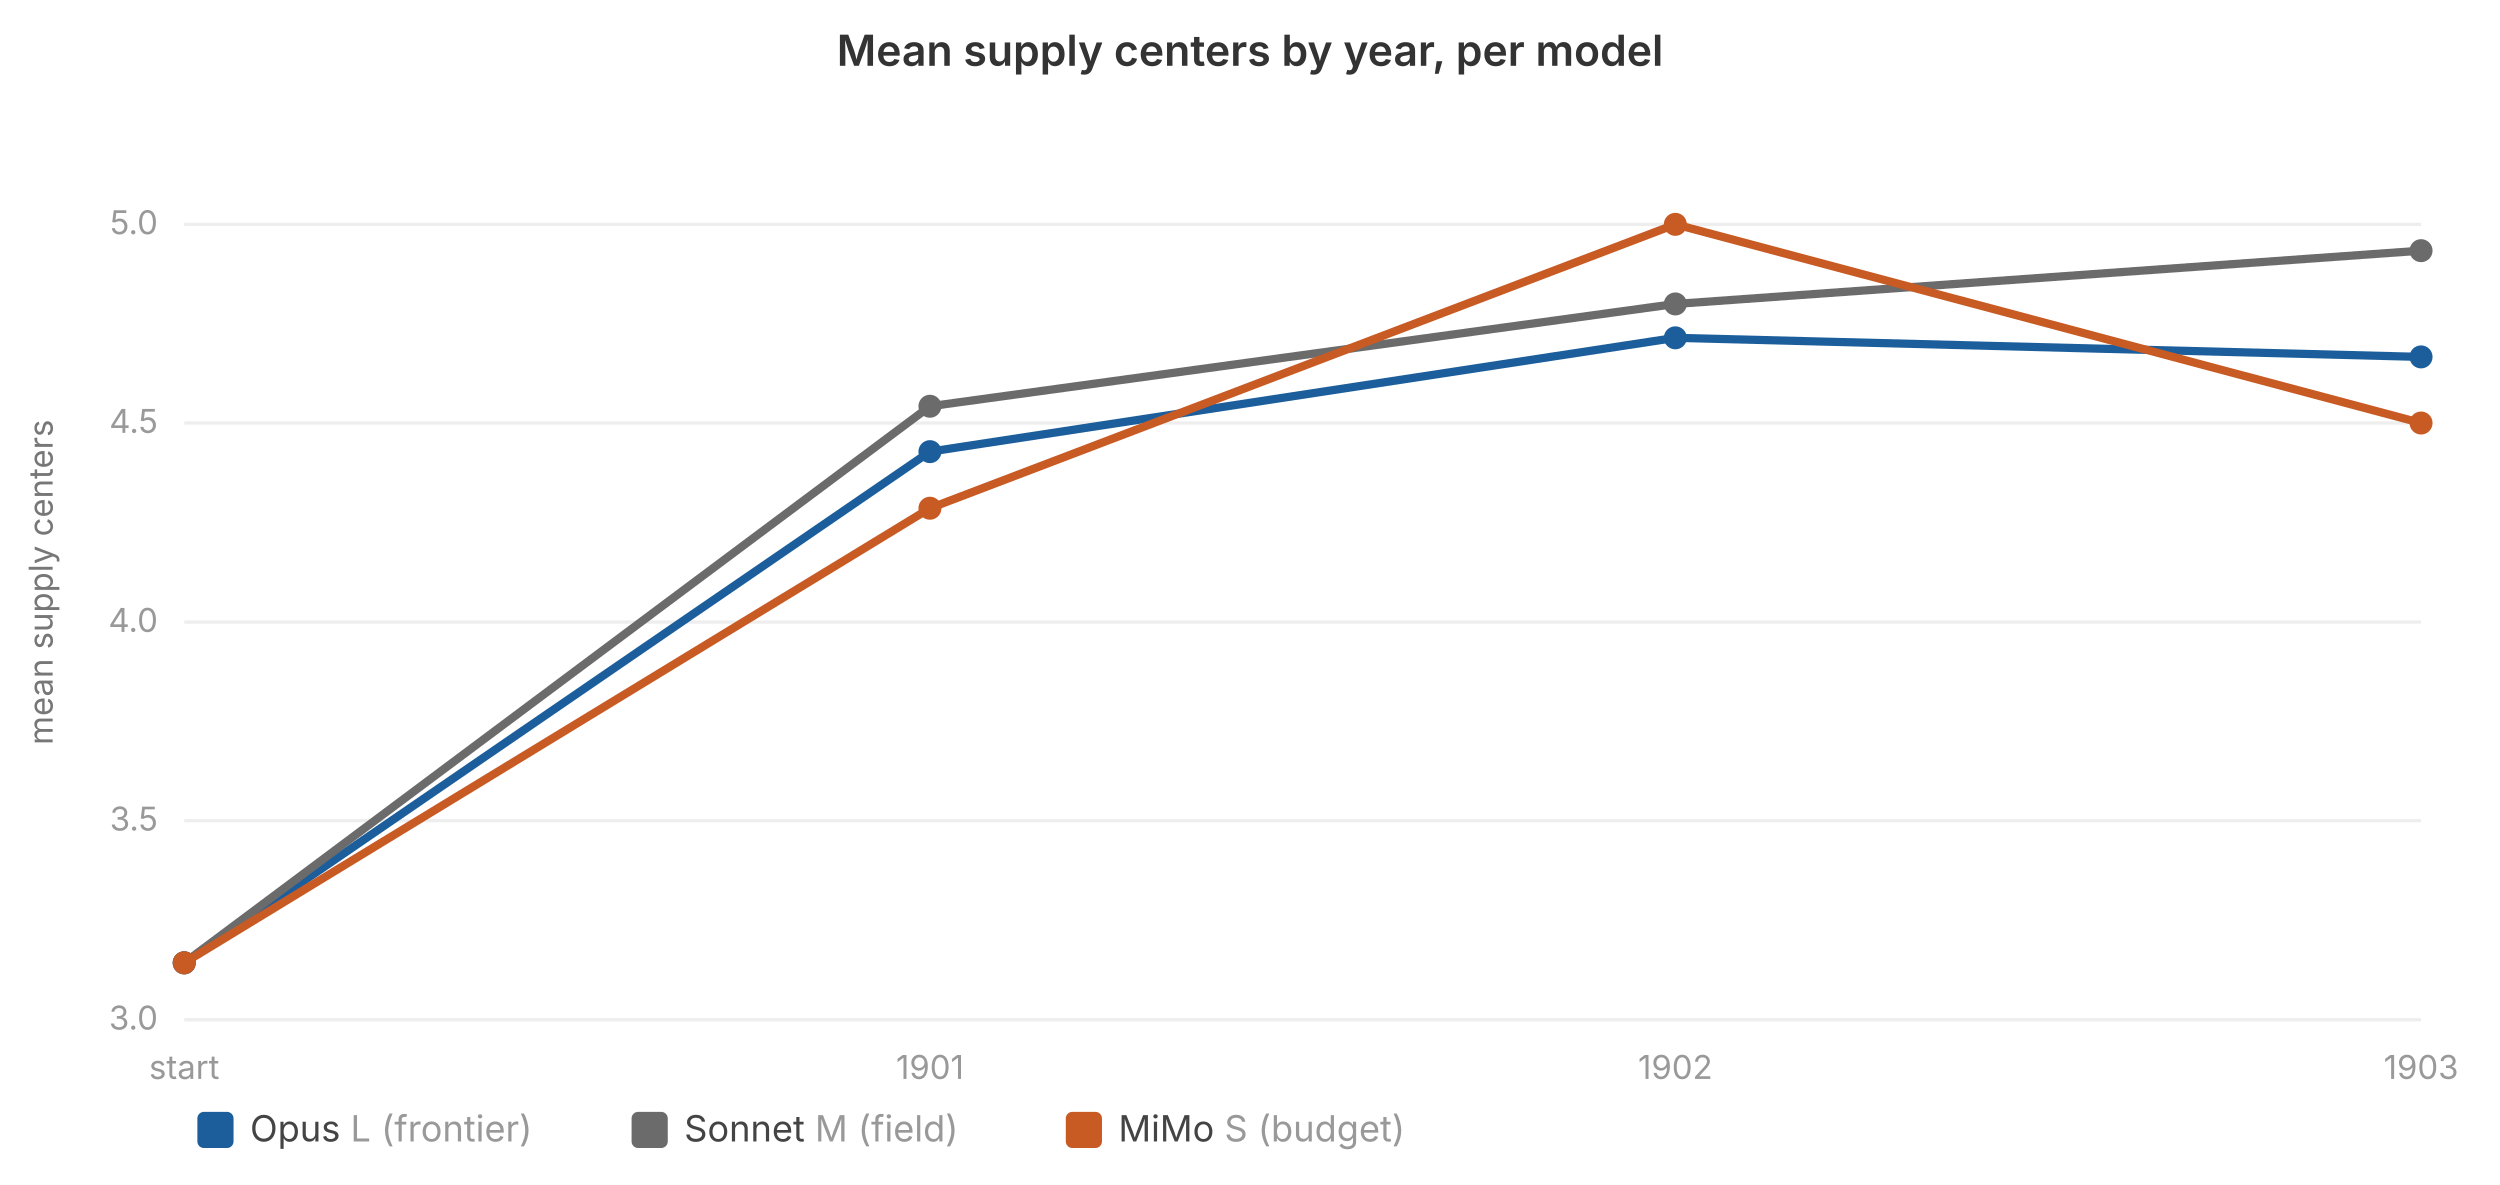
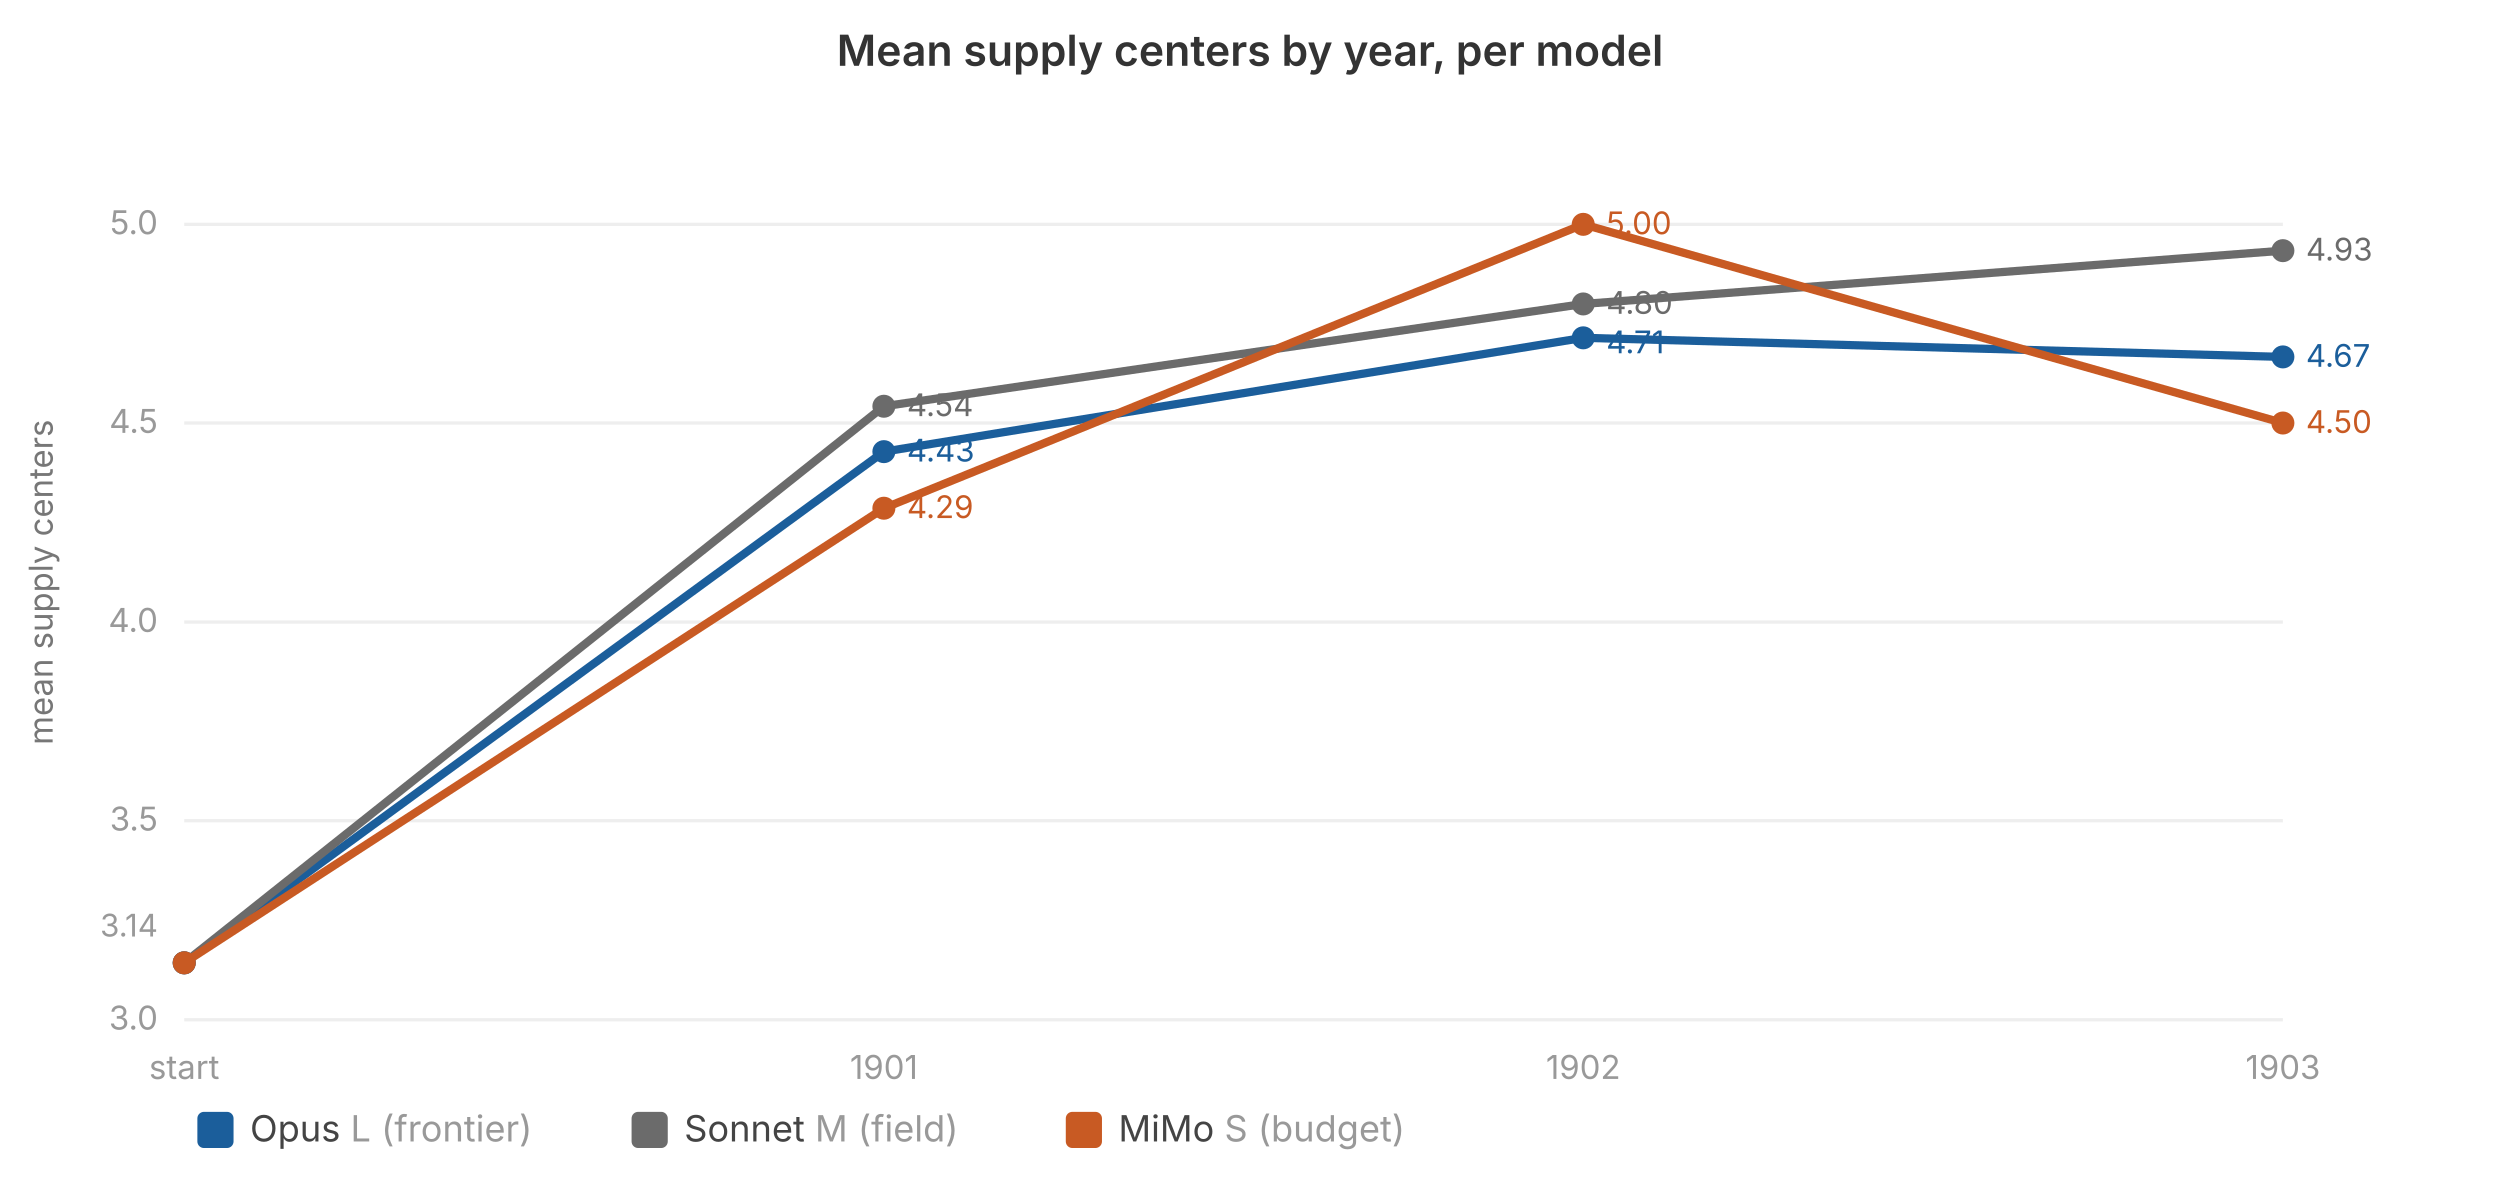
<svg xmlns="http://www.w3.org/2000/svg" viewBox="0 0 760 360" font-family="-apple-system, system-ui, sans-serif" width="760" height="360">
  <text x="380" y="20" text-anchor="middle" font-size="13" font-weight="600" fill="#333">Mean supply centers by year, per model</text>
-   <line x1="56" y1="310.0" x2="736" y2="310.0" stroke="#eee" stroke-width="1" />
+   <line x1="56" y1="310.0" x2="694" y2="310.0" stroke="#eee" stroke-width="1" />
  <text x="48" y="313.0" text-anchor="end" font-size="10" fill="#999">3.0</text>
-   <line x1="56" y1="249.5" x2="736" y2="249.5" stroke="#eee" stroke-width="1" />
+   <line x1="56" y1="249.5" x2="694" y2="249.5" stroke="#eee" stroke-width="1" />
  <text x="48" y="252.5" text-anchor="end" font-size="10" fill="#999">3.5</text>
-   <line x1="56" y1="189.1" x2="736" y2="189.1" stroke="#eee" stroke-width="1" />
+   <line x1="56" y1="189.1" x2="694" y2="189.1" stroke="#eee" stroke-width="1" />
  <text x="48" y="192.1" text-anchor="end" font-size="10" fill="#999">4.0</text>
-   <line x1="56" y1="128.6" x2="736" y2="128.6" stroke="#eee" stroke-width="1" />
+   <line x1="56" y1="128.6" x2="694" y2="128.6" stroke="#eee" stroke-width="1" />
  <text x="48" y="131.6" text-anchor="end" font-size="10" fill="#999">4.5</text>
-   <line x1="56" y1="68.2" x2="736" y2="68.2" stroke="#eee" stroke-width="1" />
+   <line x1="56" y1="68.2" x2="694" y2="68.2" stroke="#eee" stroke-width="1" />
  <text x="48" y="71.2" text-anchor="end" font-size="10" fill="#999">5.0</text>
  <text x="56.0" y="328" text-anchor="middle" font-size="10" fill="#999">start</text>
-   <text x="282.7" y="328" text-anchor="middle" font-size="10" fill="#999">1901</text>
-   <text x="509.3" y="328" text-anchor="middle" font-size="10" fill="#999">1902</text>
-   <text x="736.0" y="328" text-anchor="middle" font-size="10" fill="#999">1903</text>
+   <text x="268.7" y="328" text-anchor="middle" font-size="10" fill="#999">1901</text>
+   <text x="481.3" y="328" text-anchor="middle" font-size="10" fill="#999">1902</text>
+   <text x="694.0" y="328" text-anchor="middle" font-size="10" fill="#999">1903</text>
  <text x="16" y="177" font-size="10" fill="#777" transform="rotate(-90 16 177)" text-anchor="middle">mean supply centers</text>
-   <path d="M 56.0 292.7 L 282.7 137.3 L 509.3 102.7 L 736.0 108.5" fill="none" stroke="#1b5e9b" stroke-width="2.5" />
+   <path d="M 56.0 292.7 L 268.7 137.3 L 481.3 102.7 L 694.0 108.5" fill="none" stroke="#1b5e9b" stroke-width="2.5" />
  <circle cx="56.0" cy="292.7" r="3.5" fill="#1b5e9b" />
-   <circle cx="282.7" cy="137.3" r="3.5" fill="#1b5e9b" />
-   <circle cx="509.3" cy="102.7" r="3.5" fill="#1b5e9b" />
-   <circle cx="736.0" cy="108.5" r="3.5" fill="#1b5e9b" />
-   <path d="M 56.0 292.7 L 282.7 123.5 L 509.3 92.4 L 736.0 76.2" fill="none" stroke="#6b6b6b" stroke-width="2.5" />
+   <circle cx="268.7" cy="137.3" r="3.5" fill="#1b5e9b" />
+   <circle cx="481.3" cy="102.7" r="3.5" fill="#1b5e9b" />
+   <circle cx="694.0" cy="108.5" r="3.5" fill="#1b5e9b" />
+   <path d="M 56.0 292.7 L 268.7 123.5 L 481.3 92.4 L 694.0 76.2" fill="none" stroke="#6b6b6b" stroke-width="2.5" />
  <circle cx="56.0" cy="292.7" r="3.5" fill="#6b6b6b" />
-   <circle cx="282.7" cy="123.5" r="3.5" fill="#6b6b6b" />
-   <circle cx="509.3" cy="92.4" r="3.5" fill="#6b6b6b" />
-   <circle cx="736.0" cy="76.2" r="3.5" fill="#6b6b6b" />
-   <path d="M 56.0 292.7 L 282.7 154.5 L 509.3 68.2 L 736.0 128.6" fill="none" stroke="#c85a23" stroke-width="2.5" />
+   <circle cx="268.7" cy="123.5" r="3.5" fill="#6b6b6b" />
+   <circle cx="481.3" cy="92.4" r="3.5" fill="#6b6b6b" />
+   <circle cx="694.0" cy="76.2" r="3.5" fill="#6b6b6b" />
+   <path d="M 56.0 292.7 L 268.7 154.5 L 481.3 68.2 L 694.0 128.6" fill="none" stroke="#c85a23" stroke-width="2.5" />
  <circle cx="56.0" cy="292.7" r="3.5" fill="#c85a23" />
-   <circle cx="282.7" cy="154.5" r="3.5" fill="#c85a23" />
-   <circle cx="509.3" cy="68.2" r="3.5" fill="#c85a23" />
-   <circle cx="736.0" cy="128.6" r="3.5" fill="#c85a23" />
+   <circle cx="268.7" cy="154.5" r="3.5" fill="#c85a23" />
+   <circle cx="481.3" cy="68.2" r="3.5" fill="#c85a23" />
+   <circle cx="694.0" cy="128.6" r="3.5" fill="#c85a23" />
+   <text x="48.0" y="284.7" text-anchor="end" font-size="9.5" fill="#999">3.14</text>
+   <text x="275.7" y="126.5" text-anchor="start" font-size="9.5" fill="#6b6b6b">4.54</text>
+   <text x="275.7" y="140.3" text-anchor="start" font-size="9.5" fill="#1b5e9b">4.43</text>
+   <text x="275.7" y="157.5" text-anchor="start" font-size="9.5" fill="#c85a23">4.29</text>
+   <text x="488.3" y="71.2" text-anchor="start" font-size="9.5" fill="#c85a23">5.00</text>
+   <text x="488.3" y="95.4" text-anchor="start" font-size="9.5" fill="#6b6b6b">4.80</text>
+   <text x="488.3" y="107.4" text-anchor="start" font-size="9.5" fill="#1b5e9b">4.71</text>
+   <text x="701.0" y="79.2" text-anchor="start" font-size="9.5" fill="#6b6b6b">4.93</text>
+   <text x="701.0" y="111.5" text-anchor="start" font-size="9.5" fill="#1b5e9b">4.67</text>
+   <text x="701.0" y="131.6" text-anchor="start" font-size="9.5" fill="#c85a23">4.50</text>
  <rect x="60" y="338" width="11" height="11" rx="2" fill="#1b5e9b" />
  <text x="76" y="347" font-size="11" fill="#444">Opus <tspan fill="#999">L (frontier)</tspan>
  </text>
  <rect x="192" y="338" width="11" height="11" rx="2" fill="#6b6b6b" />
  <text x="208" y="347" font-size="11" fill="#444">Sonnet <tspan fill="#999">M (field)</tspan>
  </text>
  <rect x="324" y="338" width="11" height="11" rx="2" fill="#c85a23" />
  <text x="340" y="347" font-size="11" fill="#444">MiMo <tspan fill="#999">S (budget)</tspan>
  </text>
</svg>
